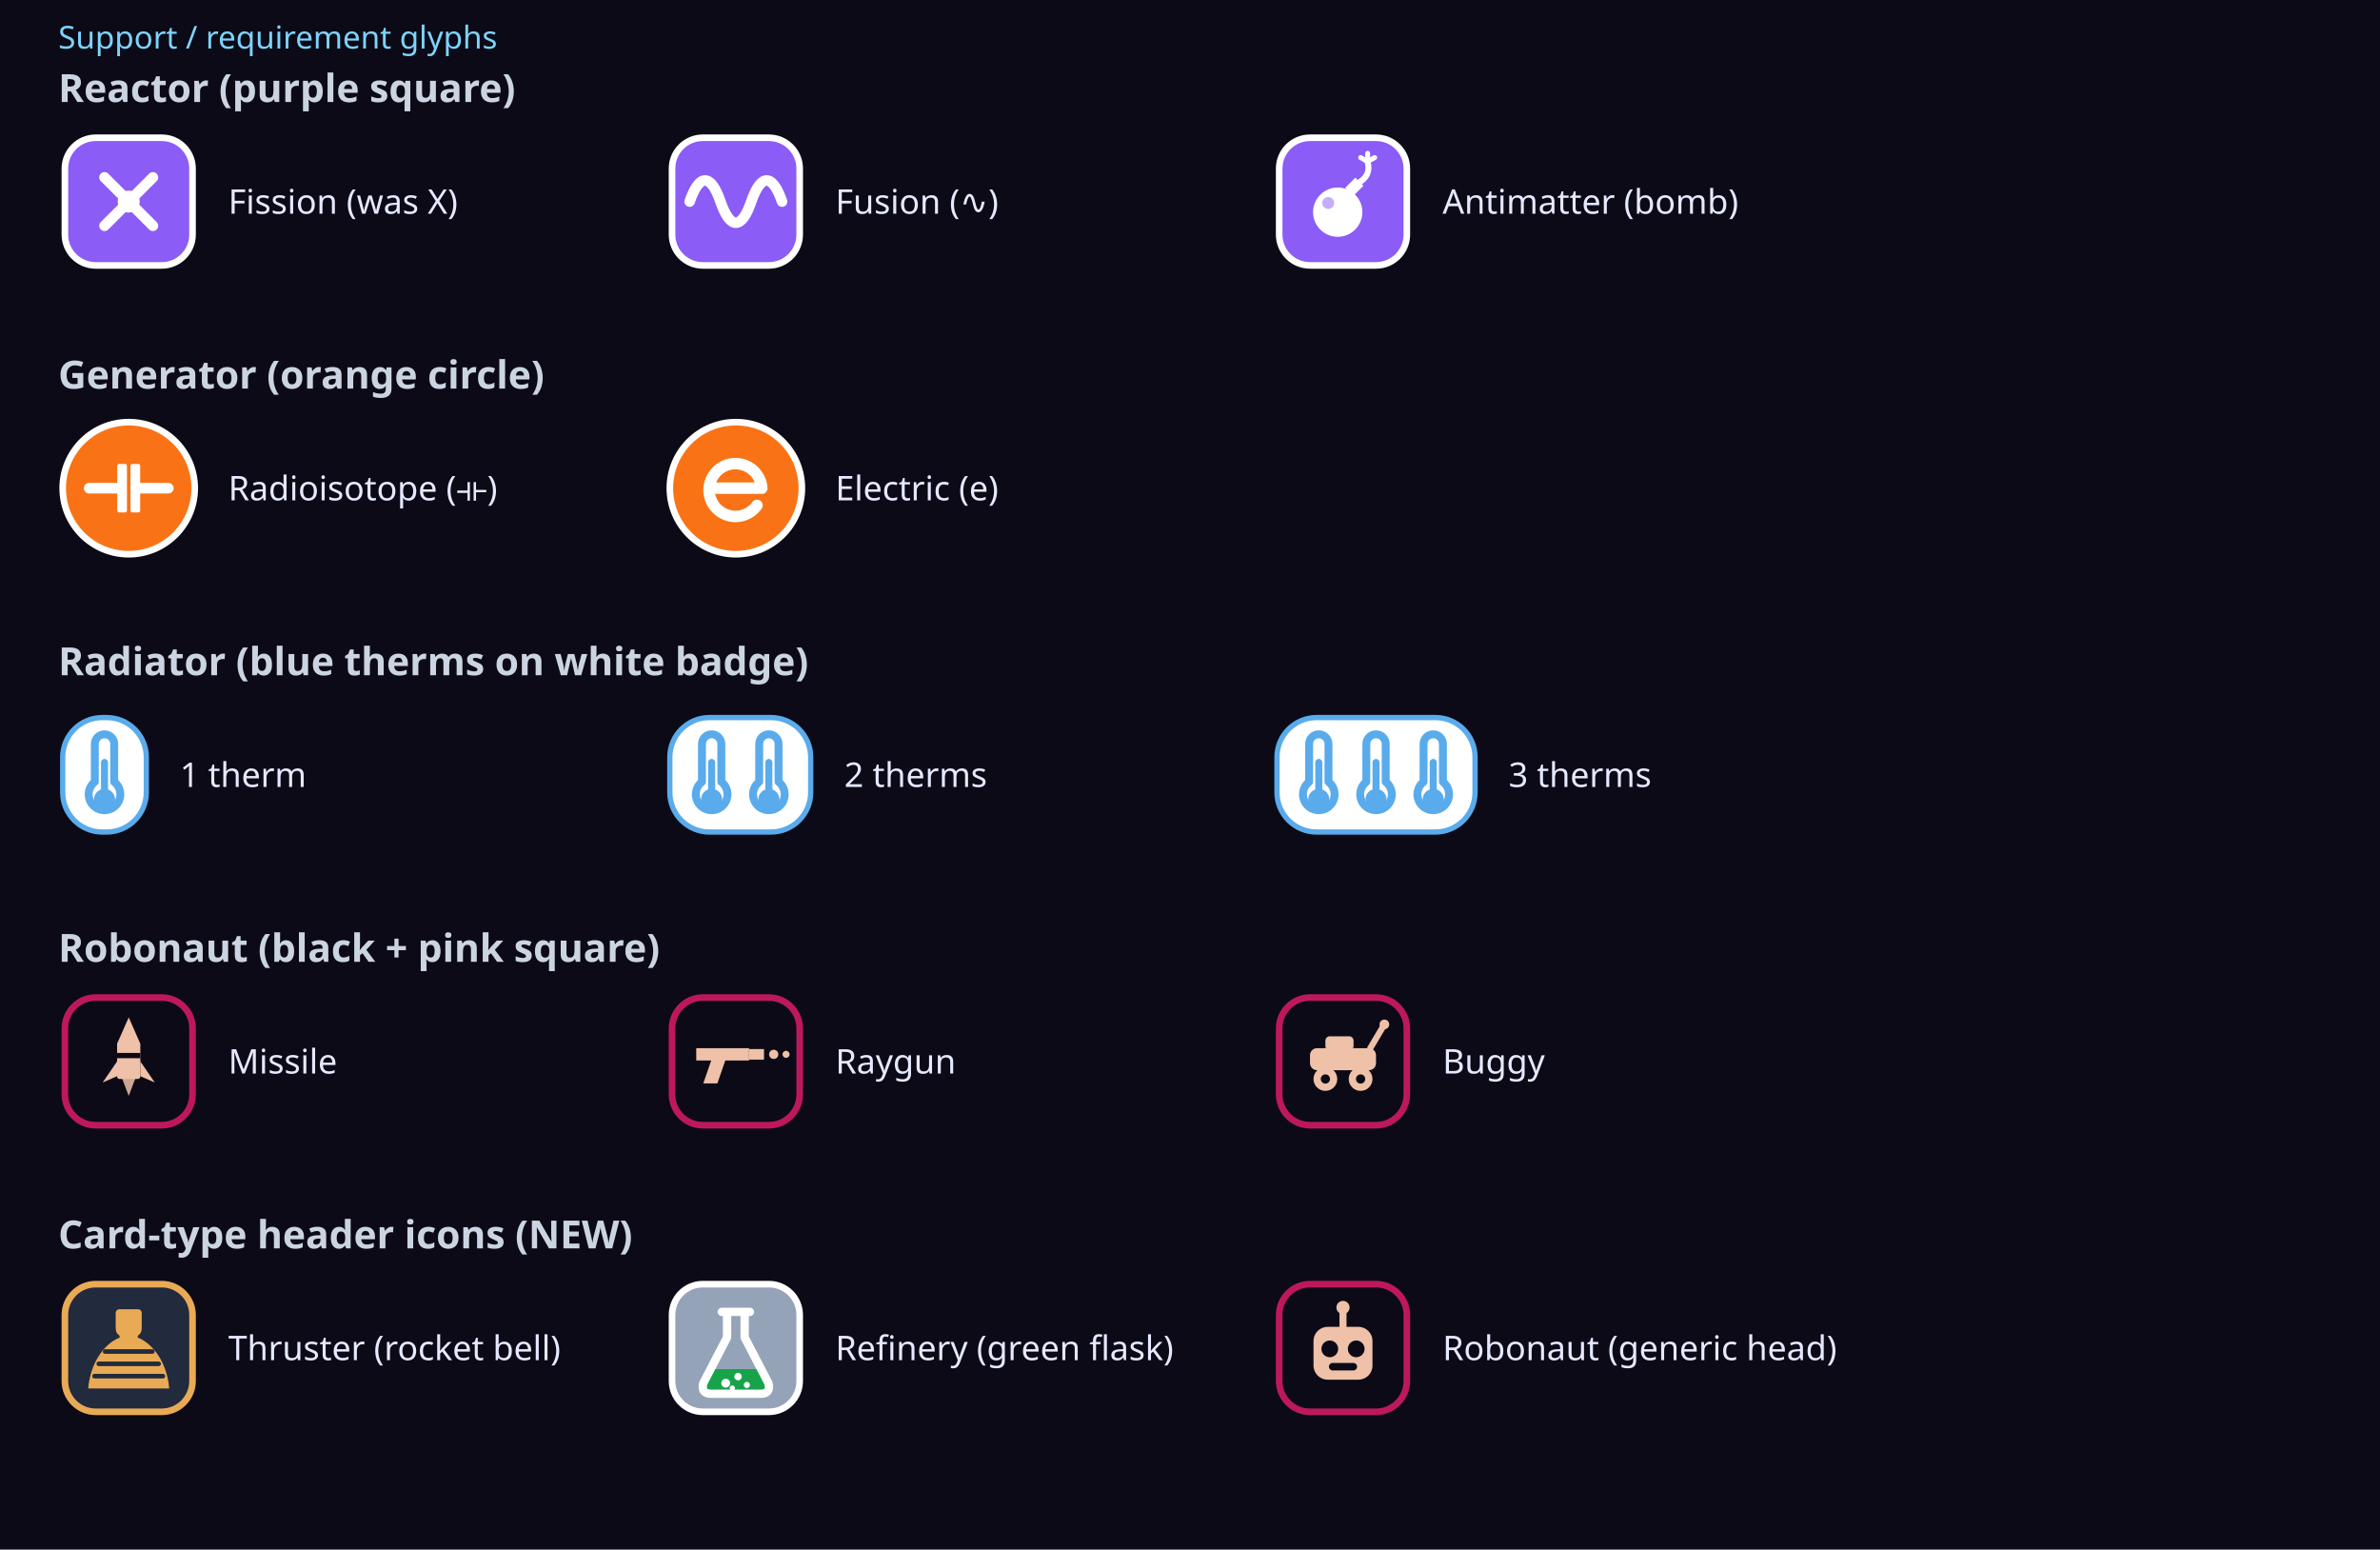
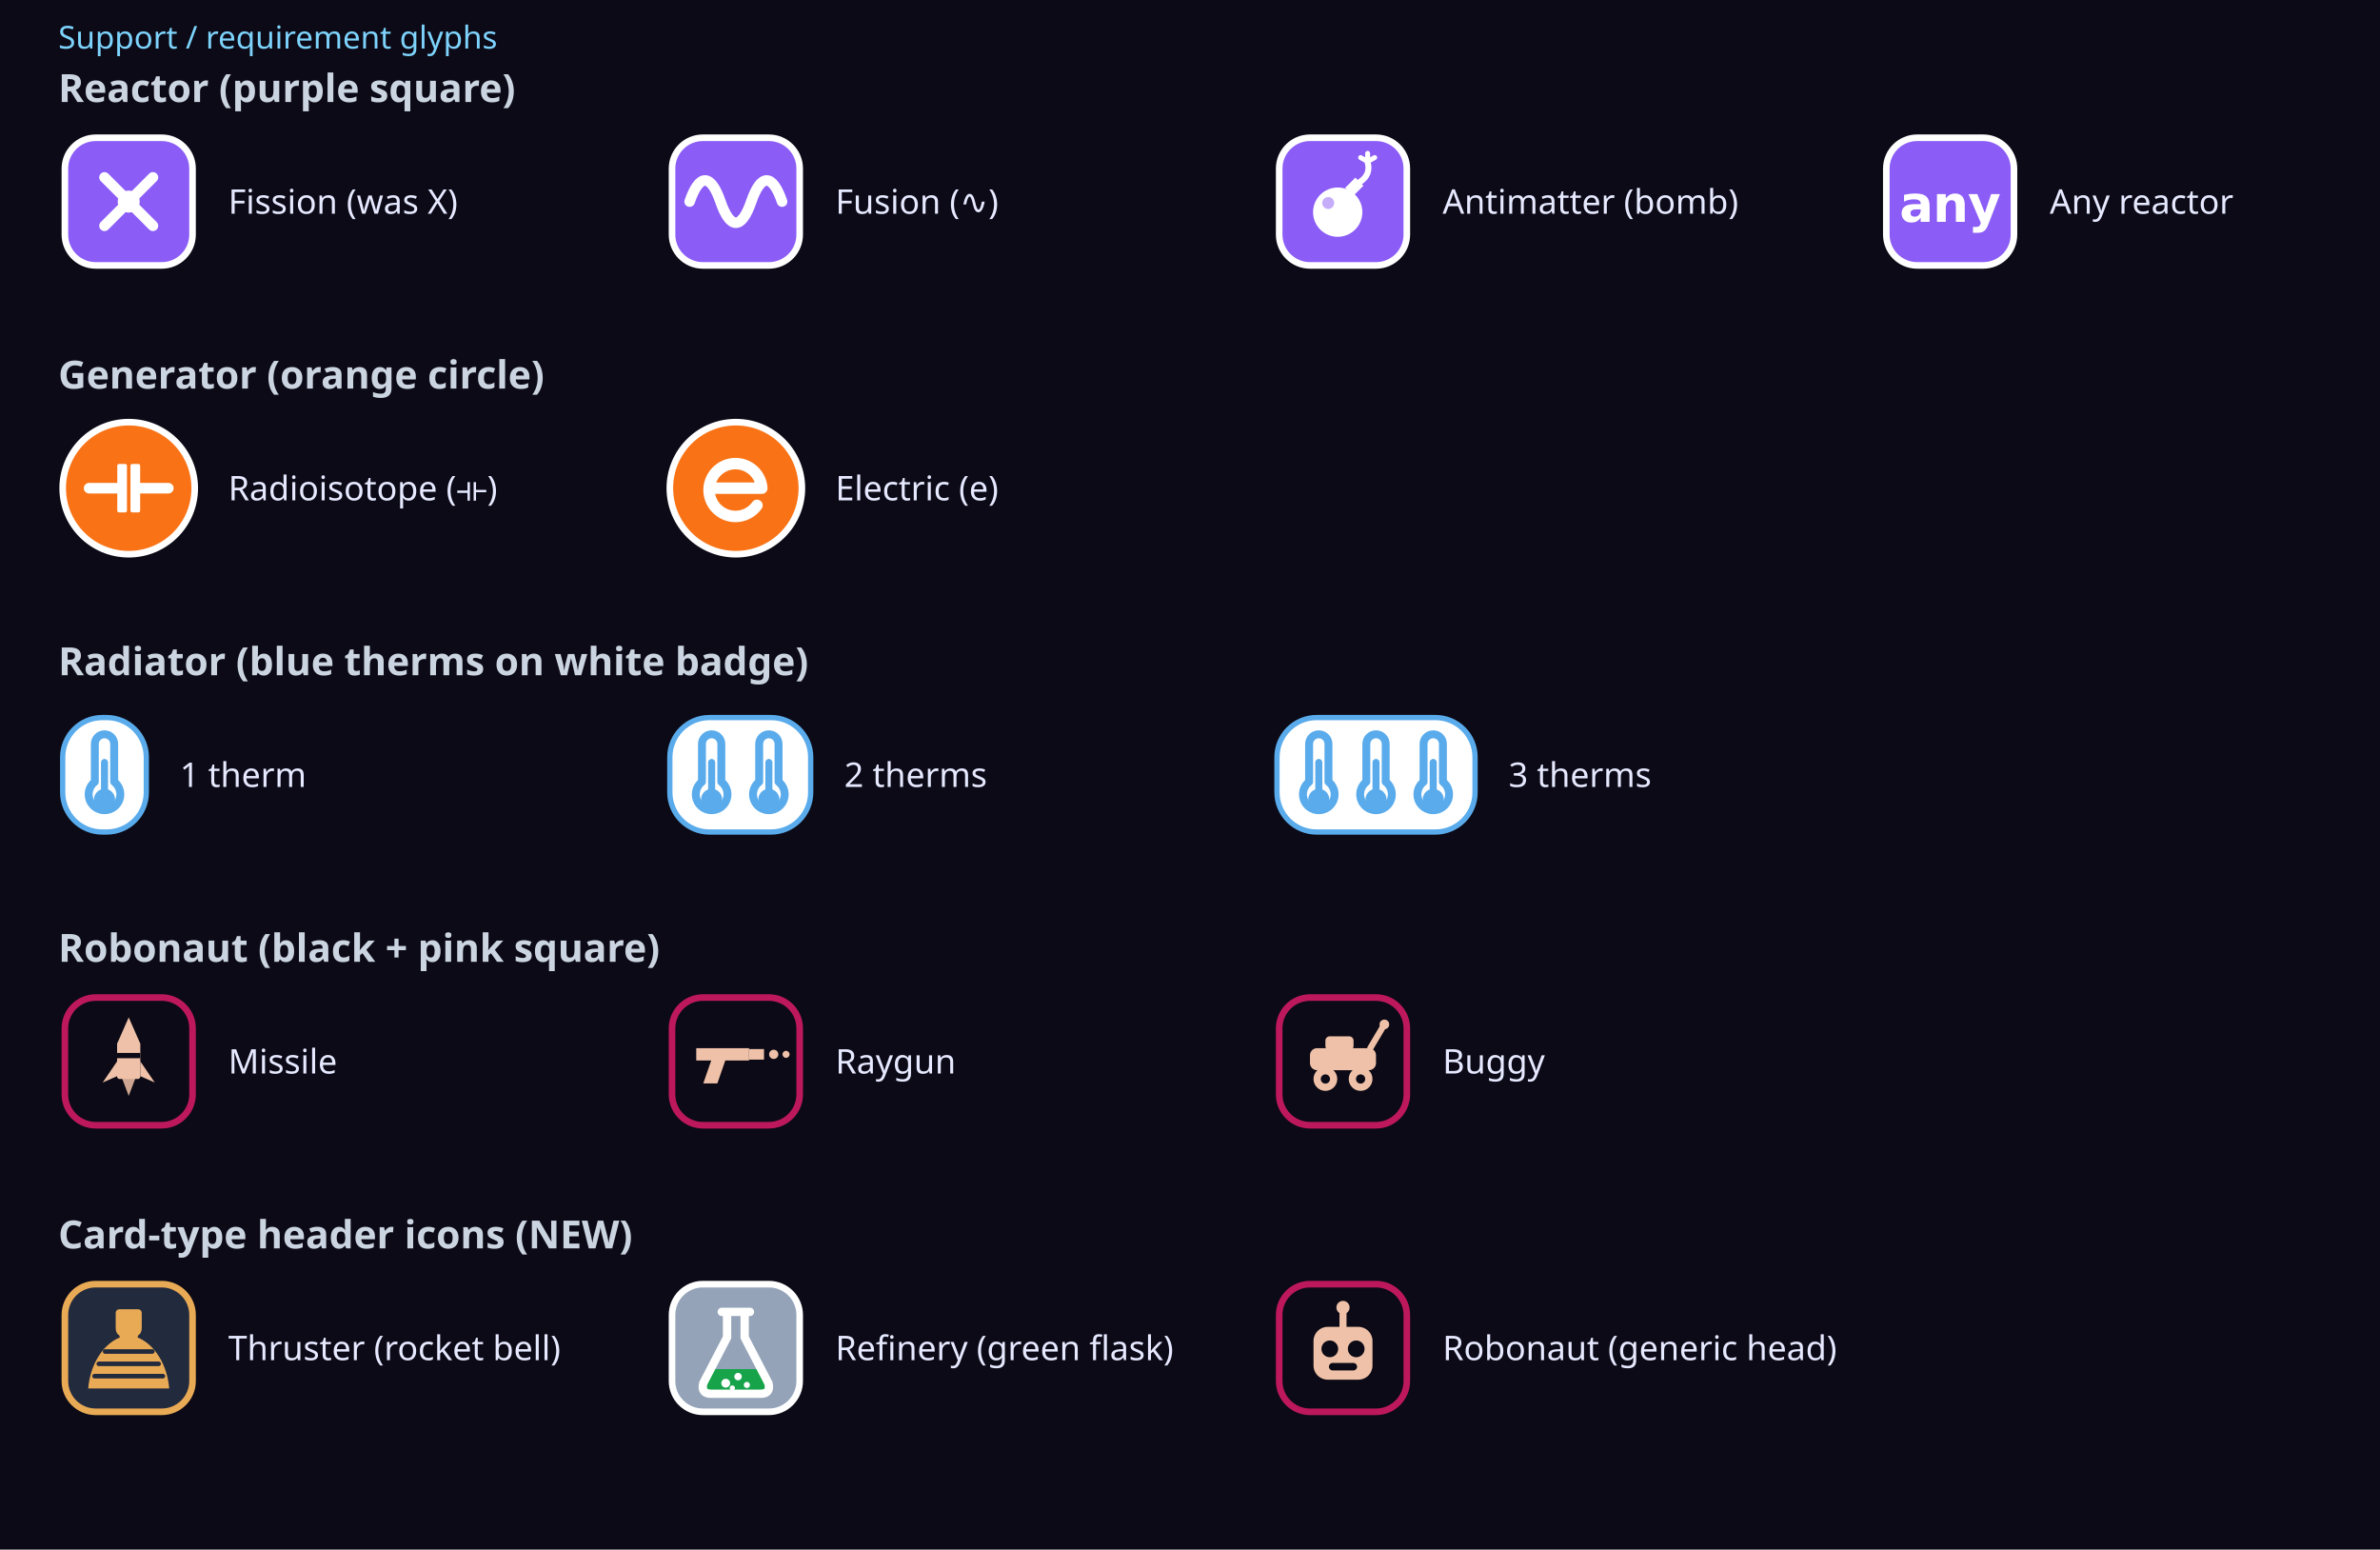
<svg xmlns="http://www.w3.org/2000/svg" width="980" height="638" viewBox="0 0 980 638">
  <rect width="980" height="638" fill="#0c0a16" />
  <text x="24" y="20" fill="#7dd3fc" font-family="sans-serif" font-size="13">Support / requirement glyphs</text>
  <text x="24" y="42" fill="#cbd5e1" font-family="sans-serif" font-size="16" font-weight="700">Reactor (purple square)</text>
  <g transform="translate(24, 54)">
    <g transform="scale(1.8125)">
      <rect x="1.5" y="1.5" width="29" height="29" rx="7" fill="#8b5cf6" stroke="#ffffff" stroke-width="1.5" />
      <g color="#ffffff">
        <line x1="10.5" y1="10.5" x2="21.5" y2="21.5" stroke="currentColor" stroke-width="2.4" stroke-linecap="round" />
        <line x1="21.5" y1="10.5" x2="10.5" y2="21.5" stroke="currentColor" stroke-width="2.4" stroke-linecap="round" />
        <circle cx="16" cy="16" r="2.5" fill="currentColor" />
      </g>
    </g>
    <text x="70" y="34" fill="#e6e9ff" font-family="sans-serif" font-size="14">Fission (was X)</text>
  </g>
  <g transform="translate(274, 54)">
    <g transform="scale(1.8125)">
      <rect x="1.5" y="1.5" width="29" height="29" rx="7" fill="#8b5cf6" stroke="#ffffff" stroke-width="1.5" />
      <g color="#ffffff">
        <path d="M5.5 16 C 7.7 9.6, 10.3 9.6, 12.5 16 C 14.7 22.4, 17.3 22.4, 19.5 16 C 21.7 9.6, 24.3 9.6, 26.5 16" fill="none" stroke="currentColor" stroke-width="2.4" stroke-linecap="round" />
      </g>
    </g>
    <text x="70" y="34" fill="#e6e9ff" font-family="sans-serif" font-size="14">Fusion (∿)</text>
  </g>
  <g transform="translate(524, 54)">
    <g transform="scale(1.8125)">
      <rect x="1.5" y="1.5" width="29" height="29" rx="7" fill="#8b5cf6" stroke="#ffffff" stroke-width="1.5" />
      <g color="#ffffff">
        <g transform="translate(16 16) scale(0.8) translate(-16 -16)">
          <circle cx="14.5" cy="19" r="7" fill="currentColor" />
          <path d="M16.6 12.1 L19.5 9.2 L21.8 11.5 L18.9 14.4 Z" fill="currentColor" />
          <path d="M20.7 10.5 Q 24 8.4, 23 4.8" fill="none" stroke="currentColor" stroke-width="1.7" stroke-linecap="round" />
          <g stroke="currentColor" stroke-width="1.4" stroke-linecap="round">
            <line x1="23" y1="4.6" x2="23" y2="2.3" />
            <line x1="23" y1="4.6" x2="25" y2="3.5" />
            <line x1="23" y1="4.6" x2="21" y2="3.5" />
          </g>
          <circle cx="11.8" cy="16.4" r="1.7" fill="#8b5cf6" opacity="0.5" />
        </g>
      </g>
    </g>
    <text x="70" y="34" fill="#e6e9ff" font-family="sans-serif" font-size="14">Antimatter (bomb)</text>
+   </g>
+   <g transform="translate(774, 54)">
+     <g transform="scale(1.8125)">
+       <rect x="1.5" y="1.5" width="29" height="29" rx="7" fill="#8b5cf6" stroke="#ffffff" stroke-width="1.5" />
+       <g color="#ffffff">
+         <text x="16" y="20.6" text-anchor="middle" font-family="DejaVu Sans, Arial, sans-serif" font-weight="700" font-size="11.5" fill="currentColor" letter-spacing="-0.2">any</text>
+       </g>
+     </g>
+     <text x="70" y="34" fill="#e6e9ff" font-family="sans-serif" font-size="14">Any reactor</text>
  </g>
  <text x="24" y="160" fill="#cbd5e1" font-family="sans-serif" font-size="16" font-weight="700">Generator (orange circle)</text>
  <g transform="translate(24, 172)">
    <g transform="scale(1.8125)">
      <circle cx="16" cy="16" r="15" fill="#f97316" stroke="#ffffff" stroke-width="1.5" />
      <g color="#ffffff">
        <g fill="currentColor">
          <rect x="13.4" y="10.5" width="2.2" height="11" rx="0.4" />
          <rect x="16.4" y="10.5" width="2.2" height="11" rx="0.4" />
        </g>
        <g stroke="currentColor" stroke-width="2.4" stroke-linecap="round">
          <line x1="7" y1="16" x2="13.4" y2="16" />
          <line x1="18.6" y1="16" x2="25" y2="16" />
        </g>
      </g>
    </g>
    <text x="70" y="34" fill="#e6e9ff" font-family="sans-serif" font-size="14">Radioisotope (⟛)</text>
  </g>
  <g transform="translate(274, 172)">
    <g transform="scale(1.8125)">
      <circle cx="16" cy="16" r="15" fill="#f97316" stroke="#ffffff" stroke-width="1.5" />
      <g color="#ffffff">
        <path d="M 20.8 19.9 A 6 6 0 1 1 21.9 16 L 10.1 16" fill="none" stroke="currentColor" stroke-width="2.6" stroke-linecap="round" stroke-linejoin="round" />
      </g>
    </g>
    <text x="70" y="34" fill="#e6e9ff" font-family="sans-serif" font-size="14">Electric (e)</text>
  </g>
  <text x="24" y="278" fill="#cbd5e1" font-family="sans-serif" font-size="16" font-weight="700">Radiator (blue therms on white badge)</text>
  <g transform="translate(24, 290)">
    <g transform="scale(1.8125)">
      <rect x="1" y="3" width="19" height="26" rx="9" fill="#ffffff" stroke="#59abeb" stroke-width="1.2" />
      <g color="#59abeb">
        <path d="M8.3 9 a2.2 2.2 0 0 1 4.4 0 v8.6 a3.6 3.6 0 1 1 -4.4 0 Z" fill="none" stroke="currentColor" stroke-width="1.8" stroke-linejoin="round" />
        <circle cx="10.5" cy="21.6" r="2.4" fill="currentColor" />
        <rect x="9.7" y="12.4" width="1.6" height="8.6" rx="0.8" fill="currentColor" />
      </g>
    </g>
    <text x="50.062" y="34" fill="#e6e9ff" font-family="sans-serif" font-size="14">1 therm</text>
  </g>
  <g transform="translate(274, 290)">
    <g transform="scale(1.8125)">
      <rect x="1" y="3" width="32" height="26" rx="9" fill="#ffffff" stroke="#59abeb" stroke-width="1.2" />
      <g color="#59abeb">
        <path d="M8.3 9 a2.2 2.2 0 0 1 4.4 0 v8.6 a3.6 3.6 0 1 1 -4.4 0 Z" fill="none" stroke="currentColor" stroke-width="1.8" stroke-linejoin="round" />
        <circle cx="10.5" cy="21.6" r="2.4" fill="currentColor" />
        <rect x="9.7" y="12.4" width="1.6" height="8.6" rx="0.8" fill="currentColor" />
        <path d="M21.3 9 a2.2 2.2 0 0 1 4.4 0 v8.6 a3.6 3.6 0 1 1 -4.4 0 Z" fill="none" stroke="currentColor" stroke-width="1.8" stroke-linejoin="round" />
        <circle cx="23.5" cy="21.6" r="2.4" fill="currentColor" />
        <rect x="22.7" y="12.4" width="1.6" height="8.6" rx="0.8" fill="currentColor" />
      </g>
    </g>
    <text x="73.625" y="34" fill="#e6e9ff" font-family="sans-serif" font-size="14">2 therms</text>
  </g>
  <g transform="translate(524, 290)">
    <g transform="scale(1.8125)">
      <rect x="1" y="3" width="45" height="26" rx="9" fill="#ffffff" stroke="#59abeb" stroke-width="1.2" />
      <g color="#59abeb">
        <path d="M8.3 9 a2.2 2.2 0 0 1 4.4 0 v8.6 a3.6 3.6 0 1 1 -4.4 0 Z" fill="none" stroke="currentColor" stroke-width="1.8" stroke-linejoin="round" />
        <circle cx="10.5" cy="21.6" r="2.4" fill="currentColor" />
        <rect x="9.7" y="12.4" width="1.6" height="8.6" rx="0.8" fill="currentColor" />
        <path d="M21.3 9 a2.2 2.2 0 0 1 4.4 0 v8.6 a3.6 3.6 0 1 1 -4.4 0 Z" fill="none" stroke="currentColor" stroke-width="1.8" stroke-linejoin="round" />
        <circle cx="23.5" cy="21.6" r="2.4" fill="currentColor" />
        <rect x="22.7" y="12.4" width="1.6" height="8.6" rx="0.8" fill="currentColor" />
        <path d="M34.3 9 a2.2 2.2 0 0 1 4.4 0 v8.6 a3.6 3.6 0 1 1 -4.4 0 Z" fill="none" stroke="currentColor" stroke-width="1.8" stroke-linejoin="round" />
        <circle cx="36.5" cy="21.6" r="2.4" fill="currentColor" />
        <rect x="35.7" y="12.4" width="1.6" height="8.6" rx="0.8" fill="currentColor" />
      </g>
    </g>
    <text x="97.188" y="34" fill="#e6e9ff" font-family="sans-serif" font-size="14">3 therms</text>
  </g>
  <text x="24" y="396" fill="#cbd5e1" font-family="sans-serif" font-size="16" font-weight="700">Robonaut (black + pink square)</text>
  <g transform="translate(24, 408)">
    <g transform="scale(1.8125)">
      <rect x="1.5" y="1.5" width="29" height="29" rx="7" fill="#0c0a16" stroke="#be185d" stroke-width="1.5" />
      <g color="#eec1a8">
        <g transform="translate(16 16) scale(0.8) translate(-16 -16)">
          <path d="M16 3.5 L19.3 11 L12.7 11 Z" fill="currentColor" />
          <rect x="12.7" y="10.5" width="6.6" height="10.5" rx="0.7" fill="currentColor" />
          <path d="M12.7 16 L8.6 22 L12.7 20.2 Z" fill="currentColor" />
          <path d="M19.3 16 L23.4 22 L19.3 20.2 Z" fill="currentColor" />
          <path d="M14.1 20.8 L16 25.8 L17.9 20.8 Z" fill="currentColor" opacity="0.85" />
          <rect x="12.7" y="13.6" width="6.6" height="1.5" fill="#0c0a16" />
        </g>
      </g>
    </g>
    <text x="70" y="34" fill="#e6e9ff" font-family="sans-serif" font-size="14">Missile</text>
  </g>
  <g transform="translate(274, 408)">
    <g transform="scale(1.8125)">
      <rect x="1.5" y="1.5" width="29" height="29" rx="7" fill="#0c0a16" stroke="#be185d" stroke-width="1.5" />
      <g color="#eec1a8">
        <path d="M7 13 H19 V15.8 H13.6 L11.8 21 H8.6 L10.4 15.8 H7 Z" fill="currentColor" />
        <rect x="19" y="13.2" width="3.4" height="2.4" fill="currentColor" />
        <g fill="currentColor">
          <circle cx="24.6" cy="14.4" r="1.05" />
          <circle cx="27.4" cy="14.4" r="0.8" />
        </g>
      </g>
    </g>
    <text x="70" y="34" fill="#e6e9ff" font-family="sans-serif" font-size="14">Raygun</text>
  </g>
  <g transform="translate(524, 408)">
    <g transform="scale(1.8125)">
      <rect x="1.5" y="1.5" width="29" height="29" rx="7" fill="#0c0a16" stroke="#be185d" stroke-width="1.5" />
      <g color="#eec1a8">
        <rect x="8.5" y="13" width="15" height="5" rx="1.6" fill="currentColor" />
        <rect x="12" y="10.3" width="6.4" height="3.2" rx="1" fill="currentColor" />
        <circle cx="12" cy="20" r="2.7" fill="currentColor" />
        <circle cx="20" cy="20" r="2.7" fill="currentColor" />
        <circle cx="12" cy="20" r="1.05" fill="#0c0a16" />
        <circle cx="20" cy="20" r="1.05" fill="#0c0a16" />
        <line x1="22.2" y1="13" x2="25.4" y2="7.6" stroke="currentColor" stroke-width="1.4" stroke-linecap="round" />
        <circle cx="25.4" cy="7.6" r="1.1" fill="currentColor" />
      </g>
    </g>
    <text x="70" y="34" fill="#e6e9ff" font-family="sans-serif" font-size="14">Buggy</text>
  </g>
  <text x="24" y="514" fill="#cbd5e1" font-family="sans-serif" font-size="16" font-weight="700">Card-type header icons (NEW)</text>
  <g transform="translate(24, 526)">
    <g transform="scale(1.8125)">
      <rect x="1.5" y="1.5" width="29" height="29" rx="7" fill="#222a3d" stroke="#e9aa55" stroke-width="1.5" />
      <g color="#e9aa55">
        <g transform="translate(16 16) scale(0.8) translate(-16 -16)">
          <path d="M13.5 5 H18.5 Q19.7 5 19.7 6.2 V10.3 Q19.7 11.8 18.7 12.4 L18.5 13                C23.5 15, 27 21, 27.5 27.5 H4.5                C5 21, 8.5 15, 13.5 13 L13.3 12.4 Q12.3 11.8 12.3 10.3 V6.2 Q12.3 5 13.5 5 Z" fill="currentColor" />
          <g stroke="#222a3d" stroke-width="1.3" stroke-linecap="round">
            <line x1="9.3" y1="17" x2="22.7" y2="17" />
            <line x1="7.5" y1="20.5" x2="24.5" y2="20.5" />
            <line x1="6.3" y1="24" x2="25.7" y2="24" />
          </g>
        </g>
      </g>
    </g>
    <text x="70" y="34" fill="#e6e9ff" font-family="sans-serif" font-size="14">Thruster (rocket bell)</text>
  </g>
  <g transform="translate(274, 526)">
    <g transform="scale(1.8125)">
      <rect x="1.5" y="1.5" width="29" height="29" rx="7" fill="#94a3b8" stroke="#ffffff" stroke-width="1.5" />
      <g color="#ffffff">
        <path d="M11.2 20.8 L8.6 24 Q8 26.4 10.4 26.4 H21.6 Q24 26.4 23.4 24 L20.8 20.8 Z" fill="#16a34a" />
        <path d="M12.8 7.8 H19.2 M14 7.8 V13.6 L8.6 24 Q8 26.4 10.4 26.4 H21.6 Q24 26.4 23.4 24 L18 13.6 V7.8" fill="none" stroke="currentColor" stroke-width="1.9" stroke-linejoin="round" stroke-linecap="round" />
        <g fill="currentColor">
          <circle cx="13.7" cy="24" r="1" />
          <circle cx="16.5" cy="22.5" r="0.85" />
          <circle cx="18.5" cy="24.4" r="0.7" />
          <circle cx="15.2" cy="25.1" r="0.6" />
        </g>
      </g>
    </g>
    <text x="70" y="34" fill="#e6e9ff" font-family="sans-serif" font-size="14">Refinery (green flask)</text>
  </g>
  <g transform="translate(524, 526)">
    <g transform="scale(1.8125)">
      <rect x="1.5" y="1.5" width="29" height="29" rx="7" fill="#0c0a16" stroke="#be185d" stroke-width="1.5" />
      <g color="#eec1a8">
        <line x1="16" y1="11.4" x2="16" y2="7.6" stroke="currentColor" stroke-width="1.6" stroke-linecap="round" />
        <circle cx="16" cy="6.8" r="1.5" fill="currentColor" />
        <rect x="9.3" y="11.2" width="13.4" height="12" rx="3.2" fill="currentColor" />
        <g fill="#0c0a16">
          <circle cx="13" cy="16.2" r="1.9" />
          <circle cx="19" cy="16.2" r="1.9" />
        </g>
        <rect x="12.8" y="19.4" width="6.4" height="1.7" rx="0.85" fill="#0c0a16" />
      </g>
    </g>
    <text x="70" y="34" fill="#e6e9ff" font-family="sans-serif" font-size="14">Robonaut (generic head)</text>
  </g>
</svg>
